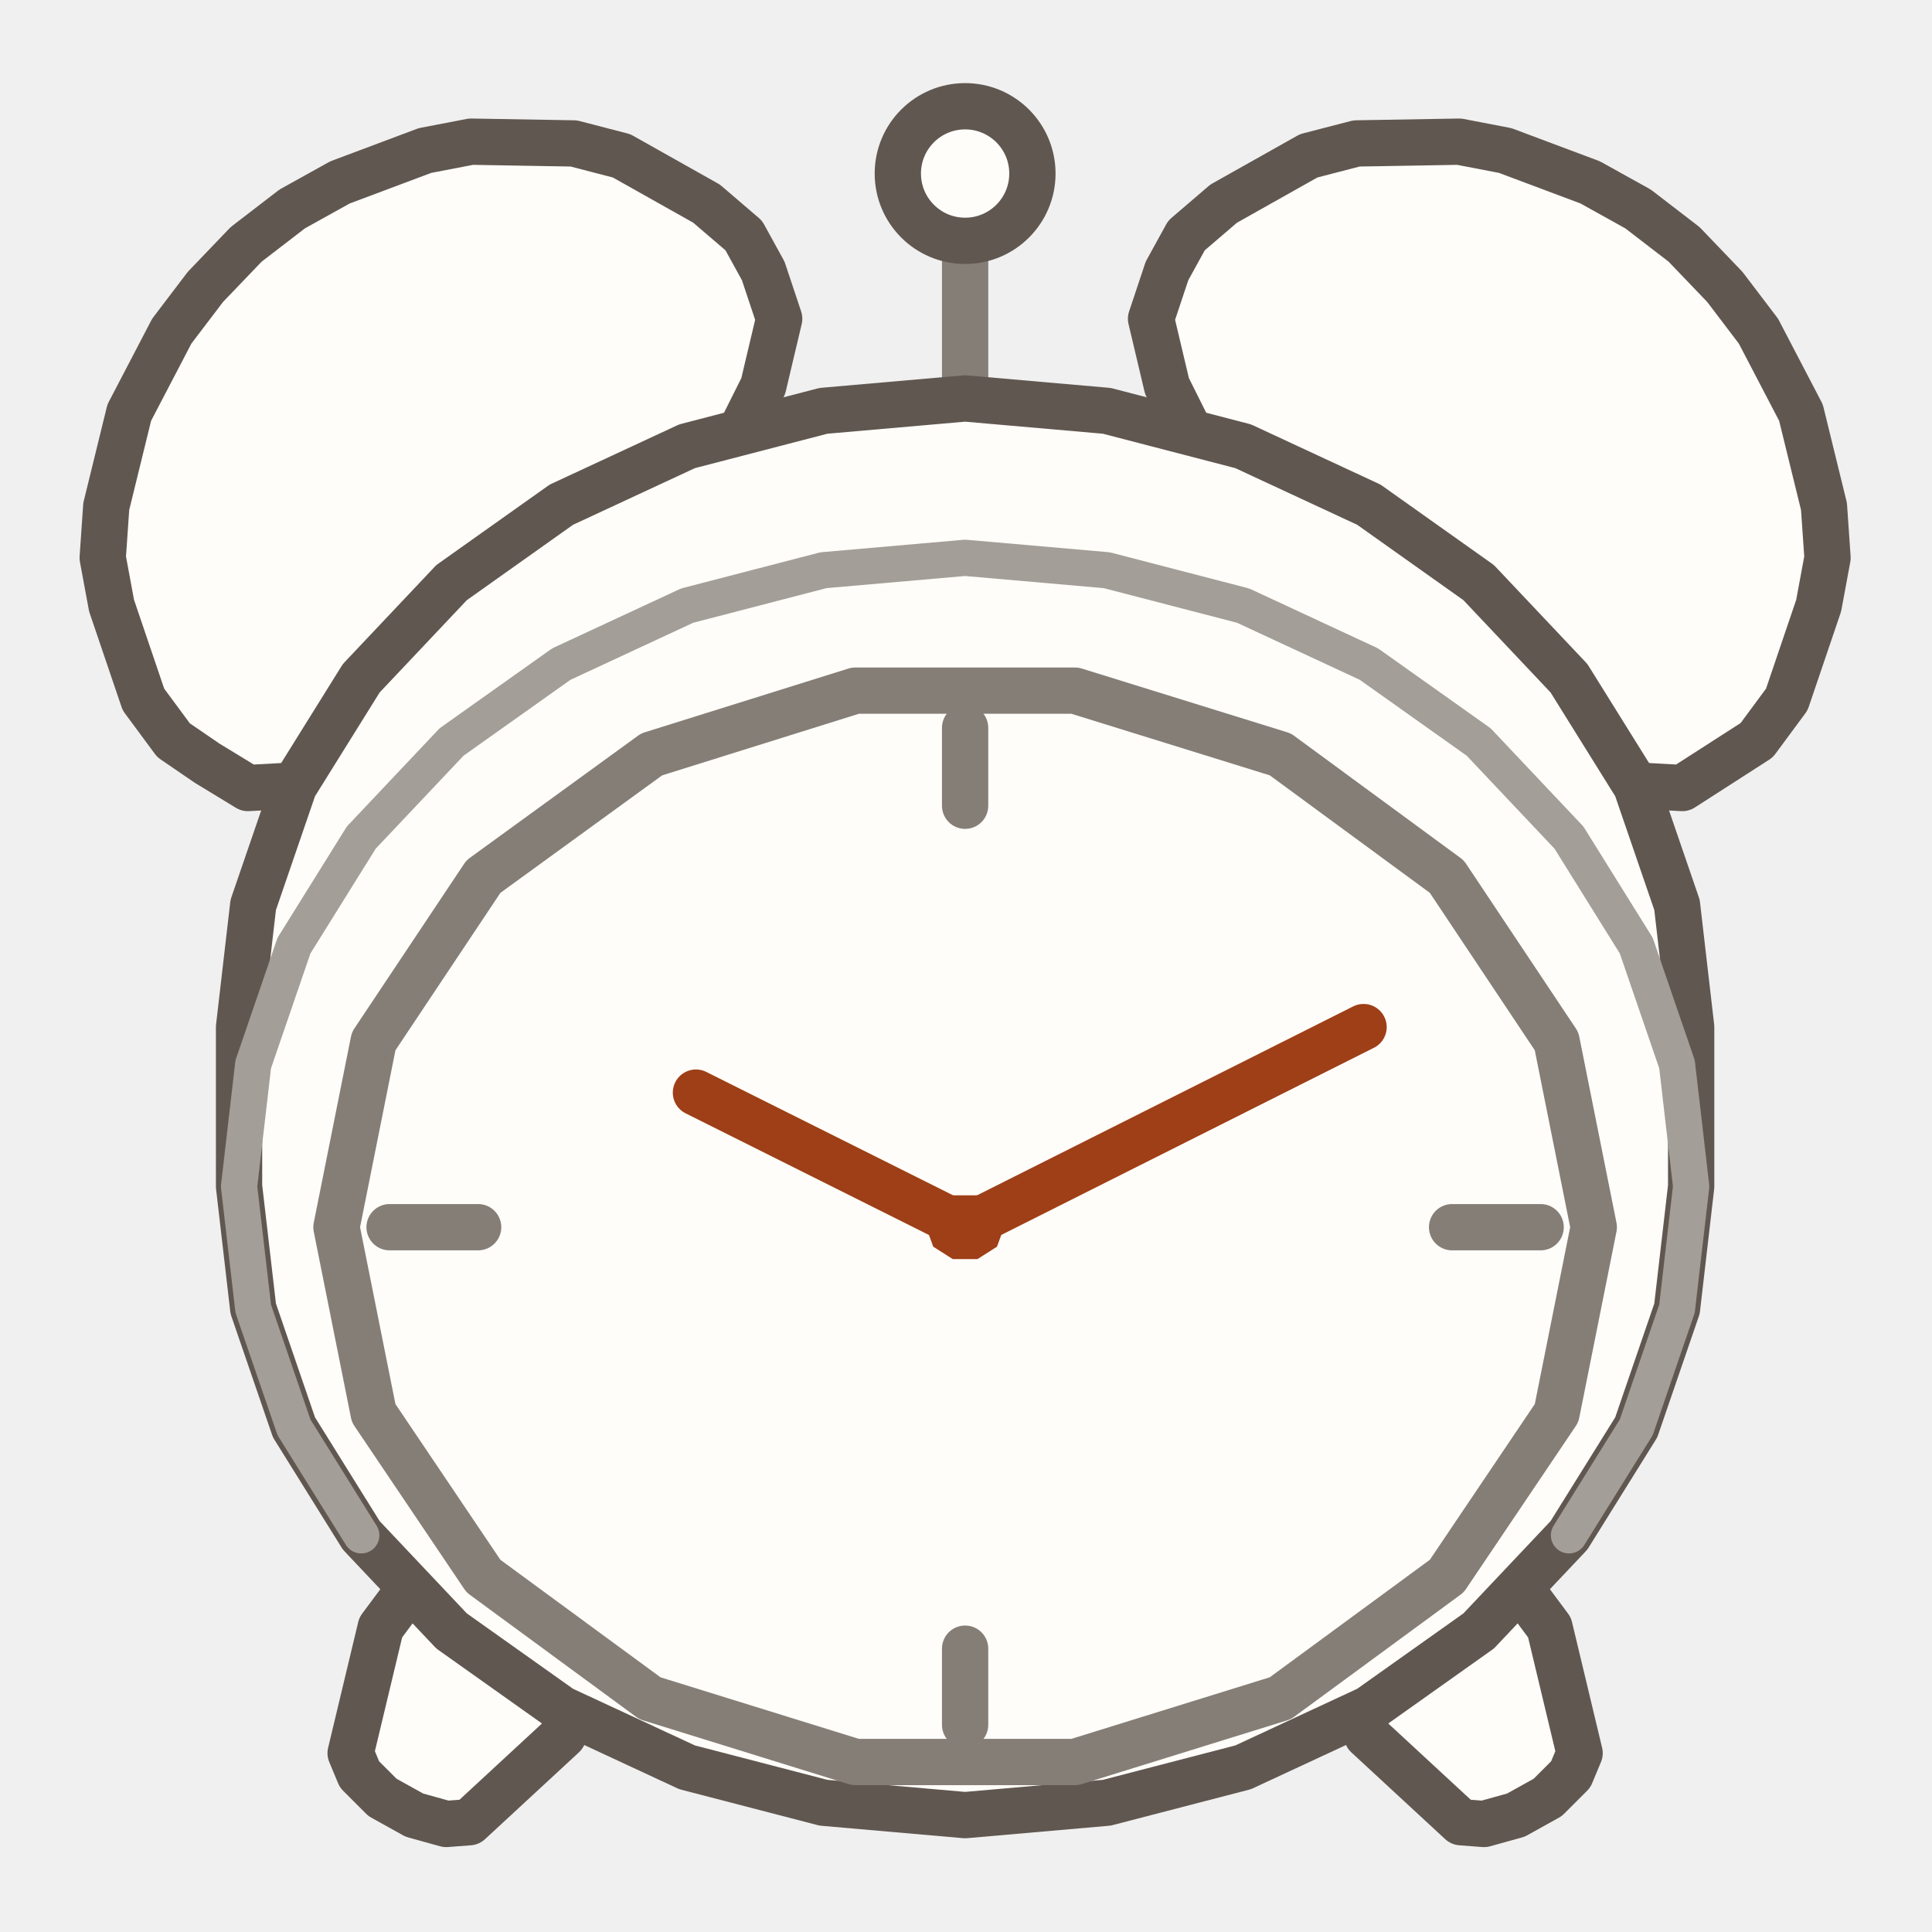
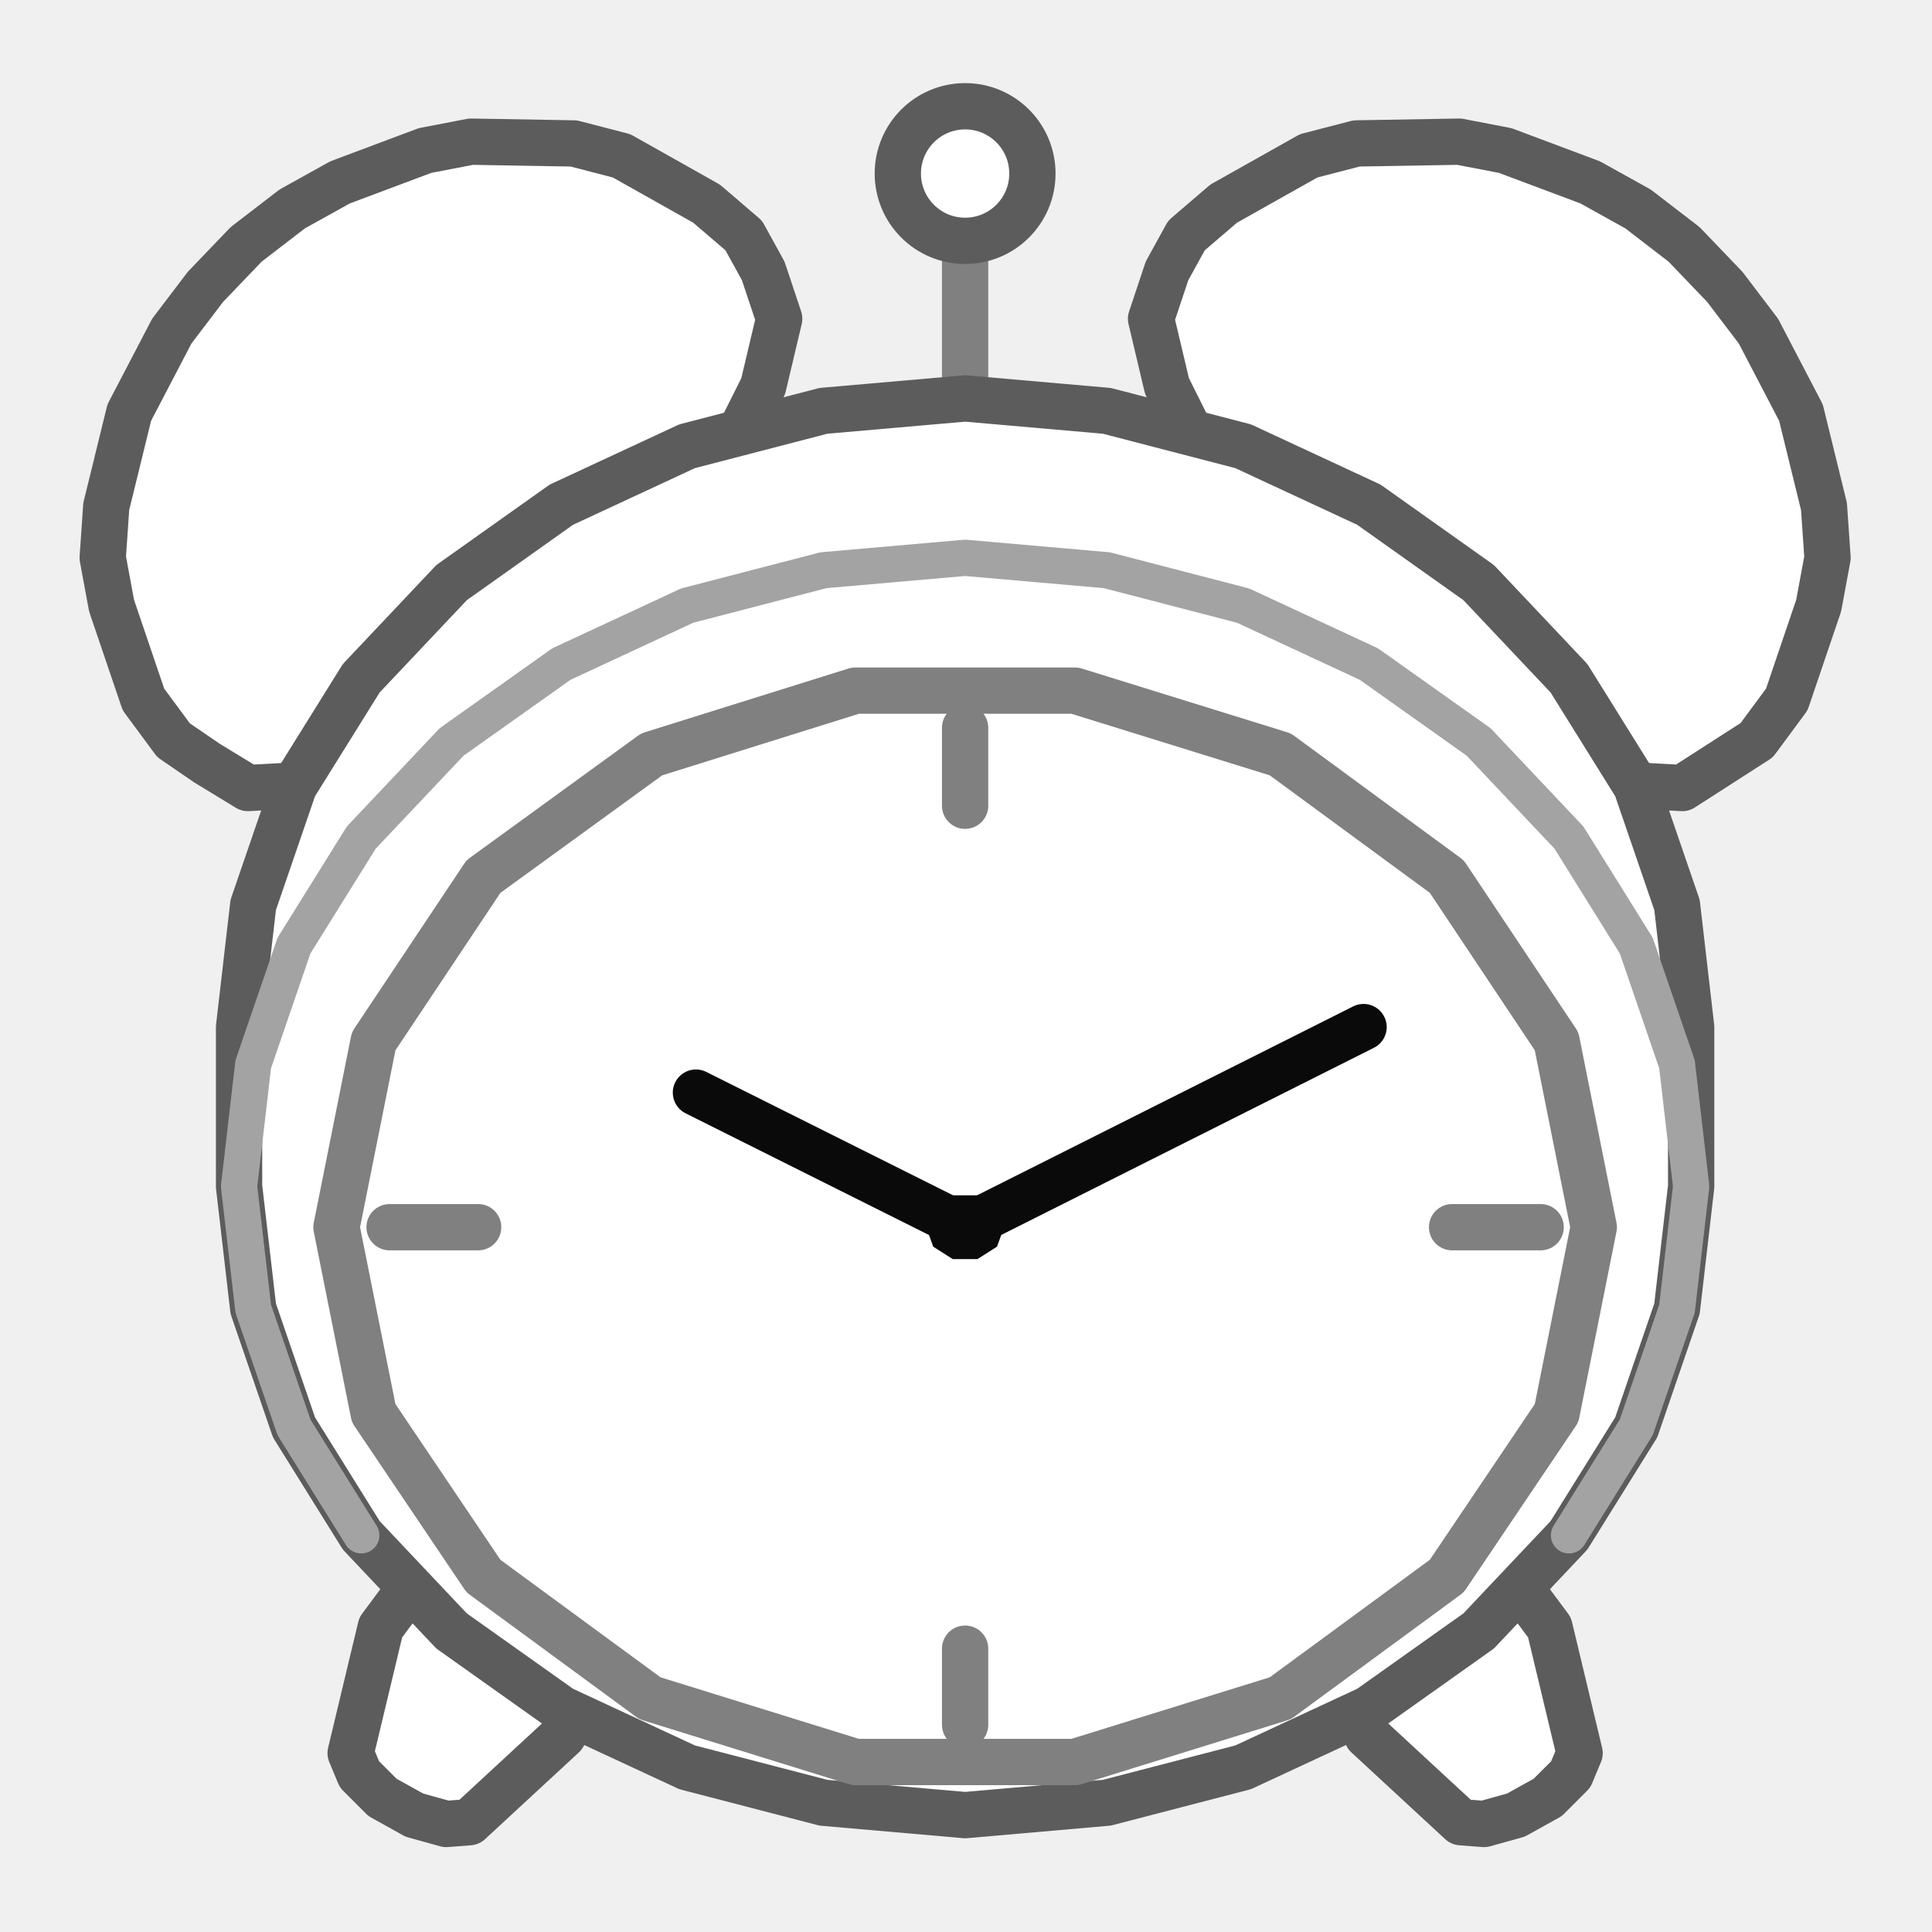
- <svg xmlns="http://www.w3.org/2000/svg" viewBox="-5.45 -10.78 10.91 10.91" width="48" height="48" class="u-icon u-icon--compact" fill="#fffdf9" stroke="#605750" stroke-width="1.15" stroke-linecap="round" stroke-linejoin="round" data-icon="automation" aria-hidden="true" focusable="false">
+ <svg xmlns="http://www.w3.org/2000/svg" viewBox="-5.45 -10.78 10.91 10.91" width="48" height="48" class="u-icon u-icon--compact" fill="#ffffff" stroke="#5c5c5c" stroke-width="1.15" stroke-linecap="round" stroke-linejoin="round" data-icon="automation" aria-hidden="true" focusable="false">
  <path d="M-3.47-.88l.17-.71.35-.47.18-.02.25.07.24.15.18.18.07.16-.17.42-.07.12-.53.49-.13.01-.18-.05-.18-.1-.13-.13z" vector-effect="non-scaling-stroke" />
  <path d="M2.03-1.52l.07-.16.18-.18.24-.15.25-.07.18.02.35.47.17.71-.05.12-.13.13-.18.1-.18.05-.13-.01-.53-.49z" vector-effect="non-scaling-stroke" />
  <path d="M-4.87-7.63l.02-.29.13-.53.24-.46.19-.25.23-.24.26-.2.27-.15.48-.18.26-.05.58.01.27.07.48.27.21.18.11.2.09.27-.09.38-.23.46-.37.48-.46.46-.51.39-.51.3-.46.16-.37.02-.23-.14-.19-.13-.17-.23-.18-.53z" vector-effect="non-scaling-stroke" />
  <path d="M1.05-8.98l.09-.27.11-.2.21-.18.48-.27.27-.07.58-.01.26.05.48.18.27.15.26.2.23.24.19.25.24.46.13.53.02.29-.05.27-.18.53-.17.23-.42.27-.37-.02-.46-.16-.51-.3-.51-.39-.46-.46-.37-.48-.23-.46z" vector-effect="non-scaling-stroke" />
-   <path class="ui-s-m" stroke="#857e77" fill="none" d="M0-8.28l0-1.3" vector-effect="non-scaling-stroke" />
+   <path class="ui-s-m" stroke="#808080" fill="none" d="M0-8.28l0-1.3" vector-effect="non-scaling-stroke" />
  <path d="M-.38-9.8A.38.38 0 1 0 .38-9.8A.38.38 0 1 0 -.38-9.8z" vector-effect="non-scaling-stroke" />
  <path d="M-4.1-4.98l.08-.69.23-.67.38-.61.51-.54.62-.44.71-.33.77-.2.8-.07.8.07.77.2.71.33.62.44.51.54.38.61.23.67.08.69 0 .9-.08.69-.23.67-.38.61-.51.54-.62.44-.71.33-.77.2-.8.07-.8-.07-.77-.2-.71-.33-.62-.44-.51-.54-.38-.61-.23-.67-.08-.69z" vector-effect="non-scaling-stroke" />
-   <path class="ui-s-l" stroke="#a39e97" stroke-width="0.9" fill="none" d="M-3.41-2.11l-.38-.61-.23-.67-.08-.69.08-.69.23-.67.38-.61.51-.54.62-.44.71-.33.77-.2.8-.07.8.07.77.2.71.33.62.44.51.54.38.61.23.67.08.69-.08.69-.23.67-.38.61" vector-effect="non-scaling-stroke" />
-   <path class="ui-s-m ui-f-g" stroke="#857e77" d="M3.55-3.85l-.21-1.05-.62-.93-.94-.69-1.16-.36-1.24 0-1.15.36-.95.69-.62.93-.21 1.05.21 1.05.62.92.94.69 1.16.36 1.24 0 1.16-.36.94-.69.62-.92z" vector-effect="non-scaling-stroke" />
-   <path class="ui-s-m" stroke="#857e77" fill="none" d="M2.75-3.85l.5 0M0-6.23l0-.44M-2.75-3.85l-.5 0M0-1.47l0 .43" vector-effect="non-scaling-stroke" />
-   <path class="ui-s-a" stroke="#9e3f17" fill="none" d="M-1.52-4.61l1.52.76 2.25-1.13" vector-effect="non-scaling-stroke" />
-   <path class="ui-f-a" fill="#9e3f17" stroke="none" d="M.22-3.85l-.04-.12-.11-.06-.14 0-.11.06-.04.12.04.11.11.07.14 0 .11-.07z" />
+   <path class="ui-s-l" stroke="#a3a3a3" stroke-width="0.9" fill="none" d="M-3.41-2.11l-.38-.61-.23-.67-.08-.69.08-.69.23-.67.38-.61.51-.54.62-.44.71-.33.77-.2.8-.07.8.07.77.2.71.33.62.44.51.54.38.61.23.67.08.69-.08.69-.23.67-.38.61" vector-effect="non-scaling-stroke" />
+   <path class="ui-s-m ui-f-g" stroke="#808080" d="M3.55-3.85l-.21-1.05-.62-.93-.94-.69-1.16-.36-1.24 0-1.15.36-.95.69-.62.93-.21 1.05.21 1.05.62.92.94.69 1.16.36 1.24 0 1.16-.36.94-.69.62-.92z" vector-effect="non-scaling-stroke" />
+   <path class="ui-s-m" stroke="#808080" fill="none" d="M2.75-3.85l.5 0M0-6.23l0-.44M-2.75-3.85l-.5 0M0-1.47l0 .43" vector-effect="non-scaling-stroke" />
+   <path class="ui-s-a" stroke="#0a0a0a" fill="none" d="M-1.52-4.61l1.52.76 2.25-1.13" vector-effect="non-scaling-stroke" />
+   <path class="ui-f-a" fill="#0a0a0a" stroke="none" d="M.22-3.85l-.04-.12-.11-.06-.14 0-.11.06-.04.12.04.11.11.07.14 0 .11-.07z" />
</svg>
